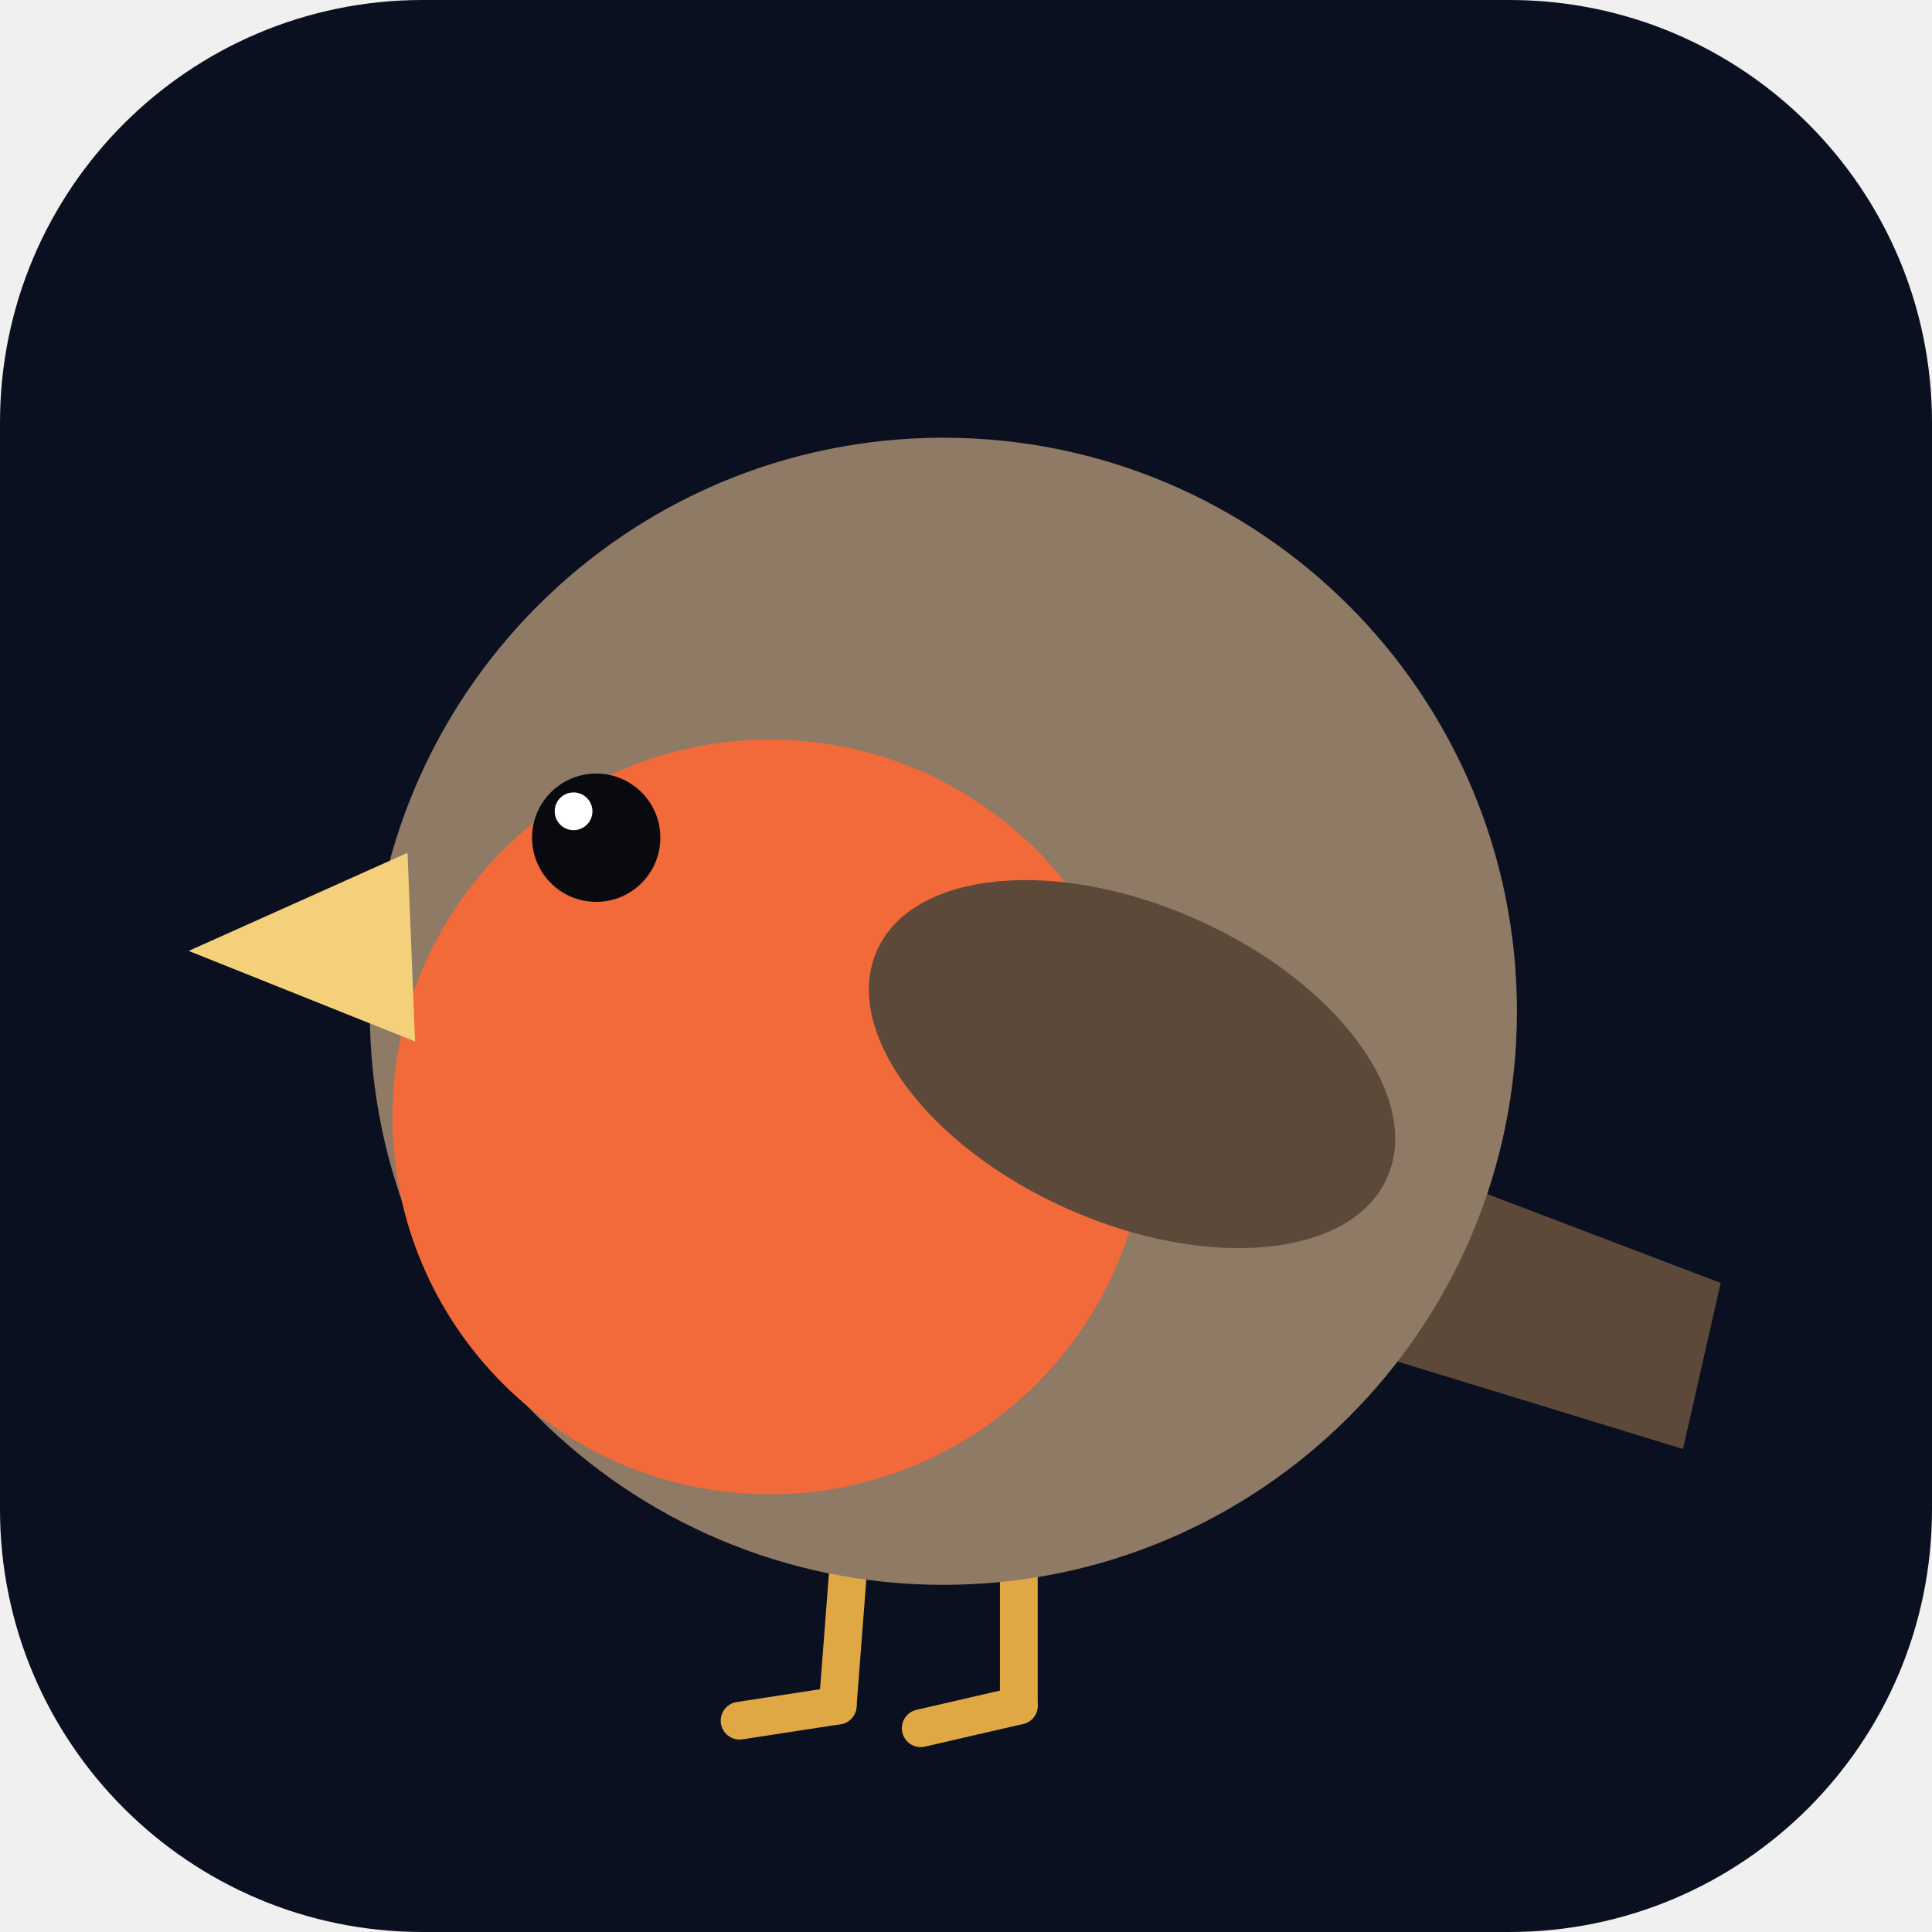
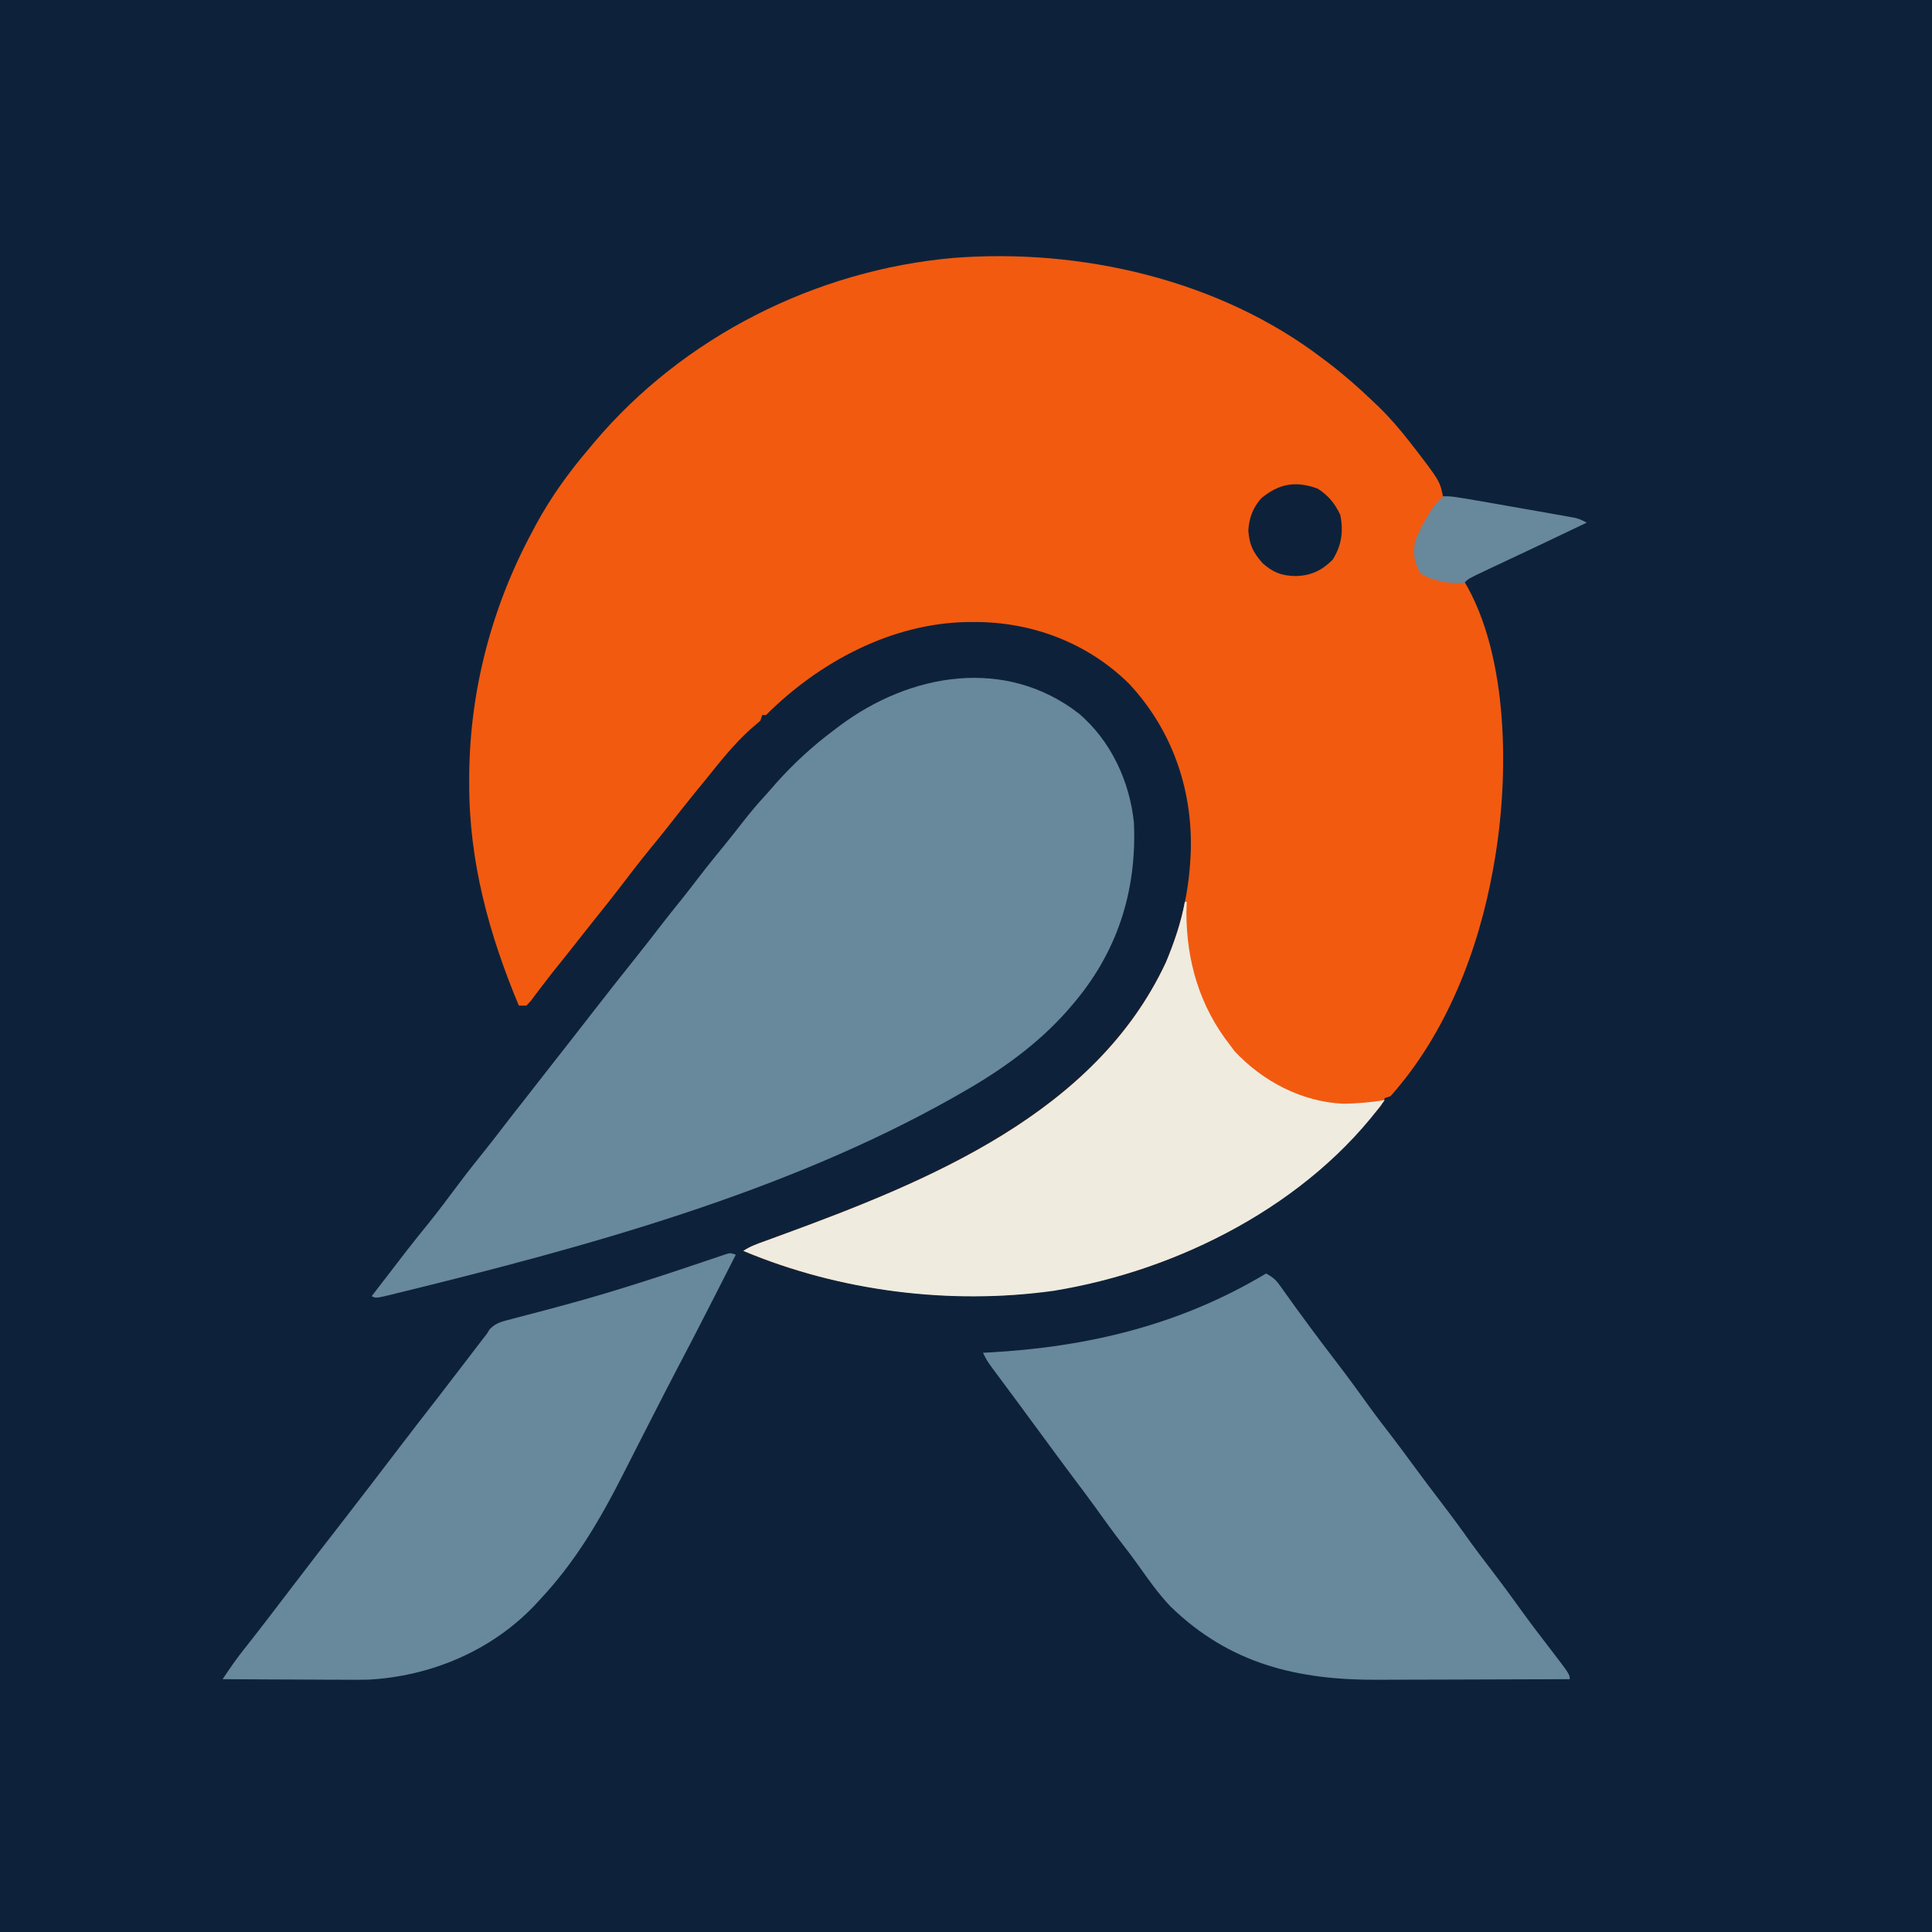
- <svg xmlns="http://www.w3.org/2000/svg" viewBox="0 0 512 512" width="512" height="512">
-   <rect x="0" y="0" width="512" height="512" rx="112" fill="#0B1020" />
-   <polygon points="330,292 456,340 446,384 322,346" fill="#5C493A" />
-   <line x1="226" y1="400" x2="222" y2="452" stroke="#E0A845" stroke-width="10" stroke-linecap="round" />
-   <line x1="270" y1="404" x2="270" y2="452" stroke="#E0A845" stroke-width="10" stroke-linecap="round" />
-   <line x1="222" y1="452" x2="196" y2="456" stroke="#E0A845" stroke-width="10" stroke-linecap="round" />
-   <line x1="270" y1="452" x2="244" y2="458" stroke="#E0A845" stroke-width="10" stroke-linecap="round" />
-   <circle cx="250" cy="268" r="152" fill="#8F7A66" />
-   <circle cx="204" cy="296" r="100" fill="#F2693A" />
-   <ellipse cx="300" cy="282" rx="74" ry="42" transform="rotate(24 300 282)" fill="#5C493A" />
-   <polygon points="108,226 50,252 110,276" fill="#F4D07A" />
-   <circle cx="158" cy="222" r="17" fill="#080A10" />
-   <circle cx="152" cy="215" r="5" fill="#FFFFFF" />
+ <svg xmlns="http://www.w3.org/2000/svg" version="1.1" width="1024" height="1024">
+   <path d="M0 0 C337.92 0 675.84 0 1024 0 C1024 337.92 1024 675.84 1024 1024 C686.08 1024 348.16 1024 0 1024 C0 686.08 0 348.16 0 0 Z " fill="#0D223A" />
+   <path d="M0 0 C0.58 0.44 0.58 0.44 3.51 2.64 C11.77 8.99 19.48 15.79 27 23 C27.9 23.86 28.79 24.71 29.72 25.59 C35.64 31.36 40.92 37.49 46 44 C46.75 44.96 47.51 45.92 48.28 46.91 C62.21 65.03 62.21 65.03 64 74 C62.05 77.23 62.05 77.23 59.31 80.75 C52.16 90.4 49.21 97 50 109 C52.76 114.52 55.2 115 61 117 C64.67 117.3 68.28 117.44 71.96 117.43 C72.96 117.62 73.97 117.81 75 118 C99 158 98.82 222.54 91 267 C90.8 268.14 90.6 269.28 90.4 270.45 C82.68 313.69 65.56 357.85 36 391 C35.01 391.33 34.02 391.66 33 392 C32.34 393.32 31.68 394.64 31 396 C28.71 398.72 26.39 401.37 24 404 C23.6 404.46 23.6 404.46 21.55 406.77 C-26.46 460.32 -97.28 492.38 -168.66 496.55 C-215.54 498.8 -263.62 491.19 -307 473 C-303.27 470.51 -299.54 469.26 -295.32 467.73 C-293.54 467.07 -291.76 466.42 -289.92 465.75 C-288.97 465.4 -288.03 465.05 -287.05 464.7 C-208.95 436.1 -120.5 400.14 -83 320 C-75.37 301.98 -70.88 283.58 -70 264 C-69.95 262.91 -69.9 261.81 -69.84 260.69 C-68.99 227.75 -80.06 196.45 -102.61 172.37 C-124.45 150.77 -154.09 139.53 -184.69 139.69 C-185.82 139.69 -186.96 139.7 -188.13 139.7 C-228.33 140.26 -266.93 160.93 -295 189 C-295.66 189 -296.32 189 -297 189 C-297.33 189.99 -297.66 190.98 -298 192 C-299.85 193.61 -301.69 195.21 -303.56 196.79 C-311.9 204.34 -318.97 213.25 -326 222 C-328.12 224.6 -330.25 227.21 -332.38 229.81 C-337.38 235.97 -342.31 242.19 -347.2 248.45 C-350.21 252.27 -353.29 256.04 -356.38 259.81 C-362 266.71 -367.42 273.75 -372.81 280.84 C-376.83 286.08 -380.96 291.24 -385.1 296.39 C-387.92 299.91 -390.72 303.45 -393.5 307 C-398.29 313.11 -403.13 319.18 -408 325.22 C-410.05 327.81 -412.07 330.42 -414.06 333.06 C-415.03 334.34 -416 335.62 -417 336.94 C-417.87 338.1 -418.73 339.27 -419.62 340.46 C-420.41 341.3 -421.19 342.14 -422 343 C-423.32 343 -424.64 343 -426 343 C-441.86 305.1 -452.47 266.4 -452.31 225 C-452.31 223.39 -452.3 221.78 -452.3 220.12 C-451.85 175.43 -440.19 131.37 -419 92 C-418.32 90.7 -417.63 89.41 -416.93 88.07 C-409.11 73.67 -399.63 60.46 -389 48 C-388.54 47.45 -388.54 47.45 -386.2 44.64 C-338.99 -11.45 -268.63 -46.86 -195.74 -53.29 C-128.06 -58.59 -54.59 -41.7 0 0 Z " fill="#F25A10" transform="translate(701,190)" />
+   <path d="M0 0 C16.87 14.44 26.79 35.77 29.07 57.72 C30.67 94.29 20.13 126.91 -3.93 154.72 C-4.77 155.69 -5.6 156.66 -6.46 157.66 C-22.11 175.31 -41.51 189.12 -61.93 200.72 C-63.28 201.5 -64.63 202.27 -66.02 203.07 C-155.96 253.98 -261.69 282.7 -361.56 307.16 C-362.72 307.45 -363.89 307.74 -365.09 308.03 C-372.69 309.85 -372.69 309.85 -374.93 308.72 C-355.13 282.89 -355.13 282.89 -345 270.35 C-339.67 263.73 -334.58 256.95 -329.51 250.14 C-324.71 243.71 -319.75 237.42 -314.7 231.17 C-311.2 226.81 -307.81 222.38 -304.41 217.95 C-300.95 213.45 -297.43 208.99 -293.92 204.52 C-290.58 200.27 -287.25 196 -283.93 191.72 C-278.9 185.25 -273.85 178.79 -268.78 172.35 C-265.48 168.15 -262.21 163.94 -258.93 159.72 C-250.98 149.48 -242.99 139.27 -234.87 129.16 C-230.34 123.51 -225.9 117.79 -221.5 112.04 C-217.68 107.11 -213.77 102.26 -209.87 97.41 C-207.2 94.06 -204.59 90.69 -202 87.29 C-197.18 80.99 -192.19 74.85 -187.17 68.72 C-184.13 64.96 -181.15 61.17 -178.18 57.35 C-174.29 52.36 -170.25 47.59 -165.96 42.94 C-164.16 40.97 -162.42 38.94 -160.68 36.91 C-151.26 26.38 -141.26 17.17 -129.93 8.72 C-128.97 7.99 -128.02 7.26 -127.03 6.51 C-89.48 -21.6 -38.99 -30.27 0 0 Z " fill="#68889C" transform="translate(571.9336,378.2773)" />
+   <path d="M0 0 C4.61 2.3 5.92 4.27 8.88 8.44 C9.85 9.79 10.82 11.15 11.82 12.55 C12.87 14.02 13.92 15.49 15 17 C17.22 20.05 19.45 23.09 21.69 26.12 C22.27 26.92 22.85 27.71 23.45 28.52 C27.92 34.59 32.48 40.58 37.06 46.56 C43.14 54.5 49.04 62.55 54.86 70.68 C59.03 76.42 63.36 82.04 67.7 87.67 C71.12 92.16 74.47 96.7 77.81 101.25 C82.88 108.16 88.04 115.01 93.25 121.81 C98.41 128.55 103.43 135.36 108.32 142.3 C111.73 147.02 115.27 151.63 118.81 156.25 C124.97 164.28 130.94 172.42 136.84 180.64 C141.13 186.55 145.58 192.33 150.03 198.12 C161 212.44 161 212.44 161 215 C144.8 215.07 128.61 215.12 112.41 215.16 C104.89 215.17 97.37 215.19 89.84 215.23 C82.57 215.26 75.29 215.28 68.02 215.28 C65.26 215.29 62.5 215.3 59.74 215.32 C16.91 215.56 -19.19 207.04 -50.65 176.42 C-57.1 169.62 -62.43 162.04 -67.84 154.41 C-70.49 150.71 -73.2 147.09 -76 143.5 C-81.08 136.97 -85.89 130.26 -90.71 123.54 C-94.71 118.01 -98.81 112.56 -102.91 107.12 C-108.06 100.25 -113.14 93.34 -118.22 86.42 C-121.14 82.45 -124.07 78.47 -127 74.5 C-128.14 72.95 -129.28 71.4 -130.45 69.81 C-132.94 66.44 -135.43 63.08 -137.92 59.72 C-138.24 59.29 -138.24 59.29 -139.86 57.11 C-141.65 54.7 -143.44 52.29 -145.23 49.88 C-148 46 -148 46 -150 42 C-149.57 41.98 -149.57 41.98 -147.4 41.86 C-94.74 39.04 -45.6 27.36 0 0 Z " fill="#68889C" transform="translate(671,675)" />
+   <path d="M0 0 C-3.23 6.35 -6.47 12.69 -9.7 19.04 C-10.8 21.19 -11.9 23.34 -12.99 25.49 C-19.11 37.51 -25.29 49.49 -31.59 61.42 C-35.81 69.45 -39.93 77.54 -44.06 85.62 C-44.98 87.41 -45.89 89.2 -46.81 90.98 C-51.13 99.42 -55.44 107.87 -59.72 116.33 C-72.03 140.62 -85.2 163.07 -104 183 C-104.79 183.87 -105.59 184.74 -106.41 185.64 C-129.49 210 -161.71 223.5 -194.95 225.26 C-199.93 225.34 -204.91 225.34 -209.89 225.29 C-210.79 225.29 -210.79 225.29 -215.32 225.28 C-220.96 225.26 -226.61 225.23 -232.25 225.19 C-236.11 225.17 -239.97 225.16 -243.83 225.15 C-253.22 225.11 -262.61 225.06 -272 225 C-268.42 219.59 -264.8 214.32 -260.75 209.25 C-251.98 198.19 -243.44 186.96 -234.89 175.73 C-226.12 164.21 -217.27 152.77 -208.38 141.35 C-198.43 128.55 -188.6 115.66 -178.77 102.77 C-172.06 93.97 -165.29 85.22 -158.48 76.49 C-153.98 70.68 -149.51 64.84 -145.05 59 C-142.19 55.24 -139.31 51.49 -136.44 47.75 C-135.67 46.75 -134.91 45.76 -134.12 44.73 C-133.42 43.83 -132.72 42.93 -132 42 C-131.49 41.18 -130.98 40.36 -130.45 39.51 C-126.94 35.91 -123.54 35.35 -118.7 34.09 C-116.79 33.58 -114.88 33.07 -112.92 32.55 C-111.9 32.29 -110.89 32.02 -109.84 31.75 C-104.48 30.37 -99.13 28.91 -93.77 27.47 C-93.23 27.32 -93.23 27.32 -90.49 26.59 C-61.98 18.9 -33.96 9.47 -6 0 C-3 -1 -3 -1 0 0 Z " fill="#68889C" transform="translate(390,665)" />
+   <path d="M0 0 C0.33 0 0.66 0 1 0 C0.94 1.88 0.88 3.75 0.81 5.69 C0.86 31.6 7.96 55.6 24 76 C24.76 77.03 25.53 78.06 26.31 79.12 C41.28 95.14 61.97 106.01 84 107 C91.42 106.86 98.7 106.32 106 105 C65.77 160.31 -3.21 195.38 -69.68 206.18 C-124.58 213.77 -182.85 206.45 -234 185 C-230.27 182.51 -226.54 181.26 -222.32 179.73 C-220.54 179.07 -218.76 178.42 -216.92 177.75 C-216.45 177.57 -216.45 177.57 -214.05 176.7 C-136.1 148.15 -47.26 112.15 -10 32 C-5.68 21.58 -1.99 11.14 0 0 Z " fill="#EFEBDF" transform="translate(628,478)" />
+   <path d="M0 0 C4.36 0.09 4.36 0.09 10 1 C11.07 1.17 12.15 1.34 13.26 1.52 C16.98 2.13 20.69 2.78 24.4 3.43 C25.07 3.55 25.07 3.55 28.5 4.15 C31.34 4.66 34.18 5.16 37.02 5.67 C41.38 6.44 45.74 7.2 50.1 7.96 C52.86 8.45 55.63 8.94 58.4 9.43 C59.7 9.66 61.01 9.89 62.35 10.12 C63.56 10.34 64.77 10.56 66.01 10.78 C67.08 10.97 68.14 11.15 69.23 11.35 C72 12 72 12 76 14 C60.85 21.28 45.67 28.47 30.45 35.6 C29.05 36.26 27.66 36.92 26.21 37.59 C24.97 38.18 23.72 38.76 22.44 39.37 C13.28 43.72 13.28 43.72 11 46 C2.74 46.33 -4.81 45.25 -12 41 C-15.56 35.07 -16.07 30.69 -15 24 C-13.18 18.99 -10.77 14.54 -8 10 C-7.37 8.96 -6.75 7.92 -6.11 6.86 C-4.19 4.06 -4.19 4.06 0 0 Z " fill="#68889C" transform="translate(765,263)" />
+   <path d="M0 0 C5.74 3.77 8.98 7.7 11.94 13.88 C13.7 22.71 12.66 30.07 7.88 37.69 C2.15 43.41 -3.68 46.14 -11.62 46.31 C-18.98 46.25 -23.71 44.43 -29.25 39.5 C-34.31 33.71 -36.22 29.82 -36.81 22.19 C-36.32 15.35 -34.5 10.45 -30.06 5.19 C-20.61 -2.69 -11.68 -4.3 0 0 Z " fill="#0D223A" transform="translate(698.4375,259)" />
</svg>
